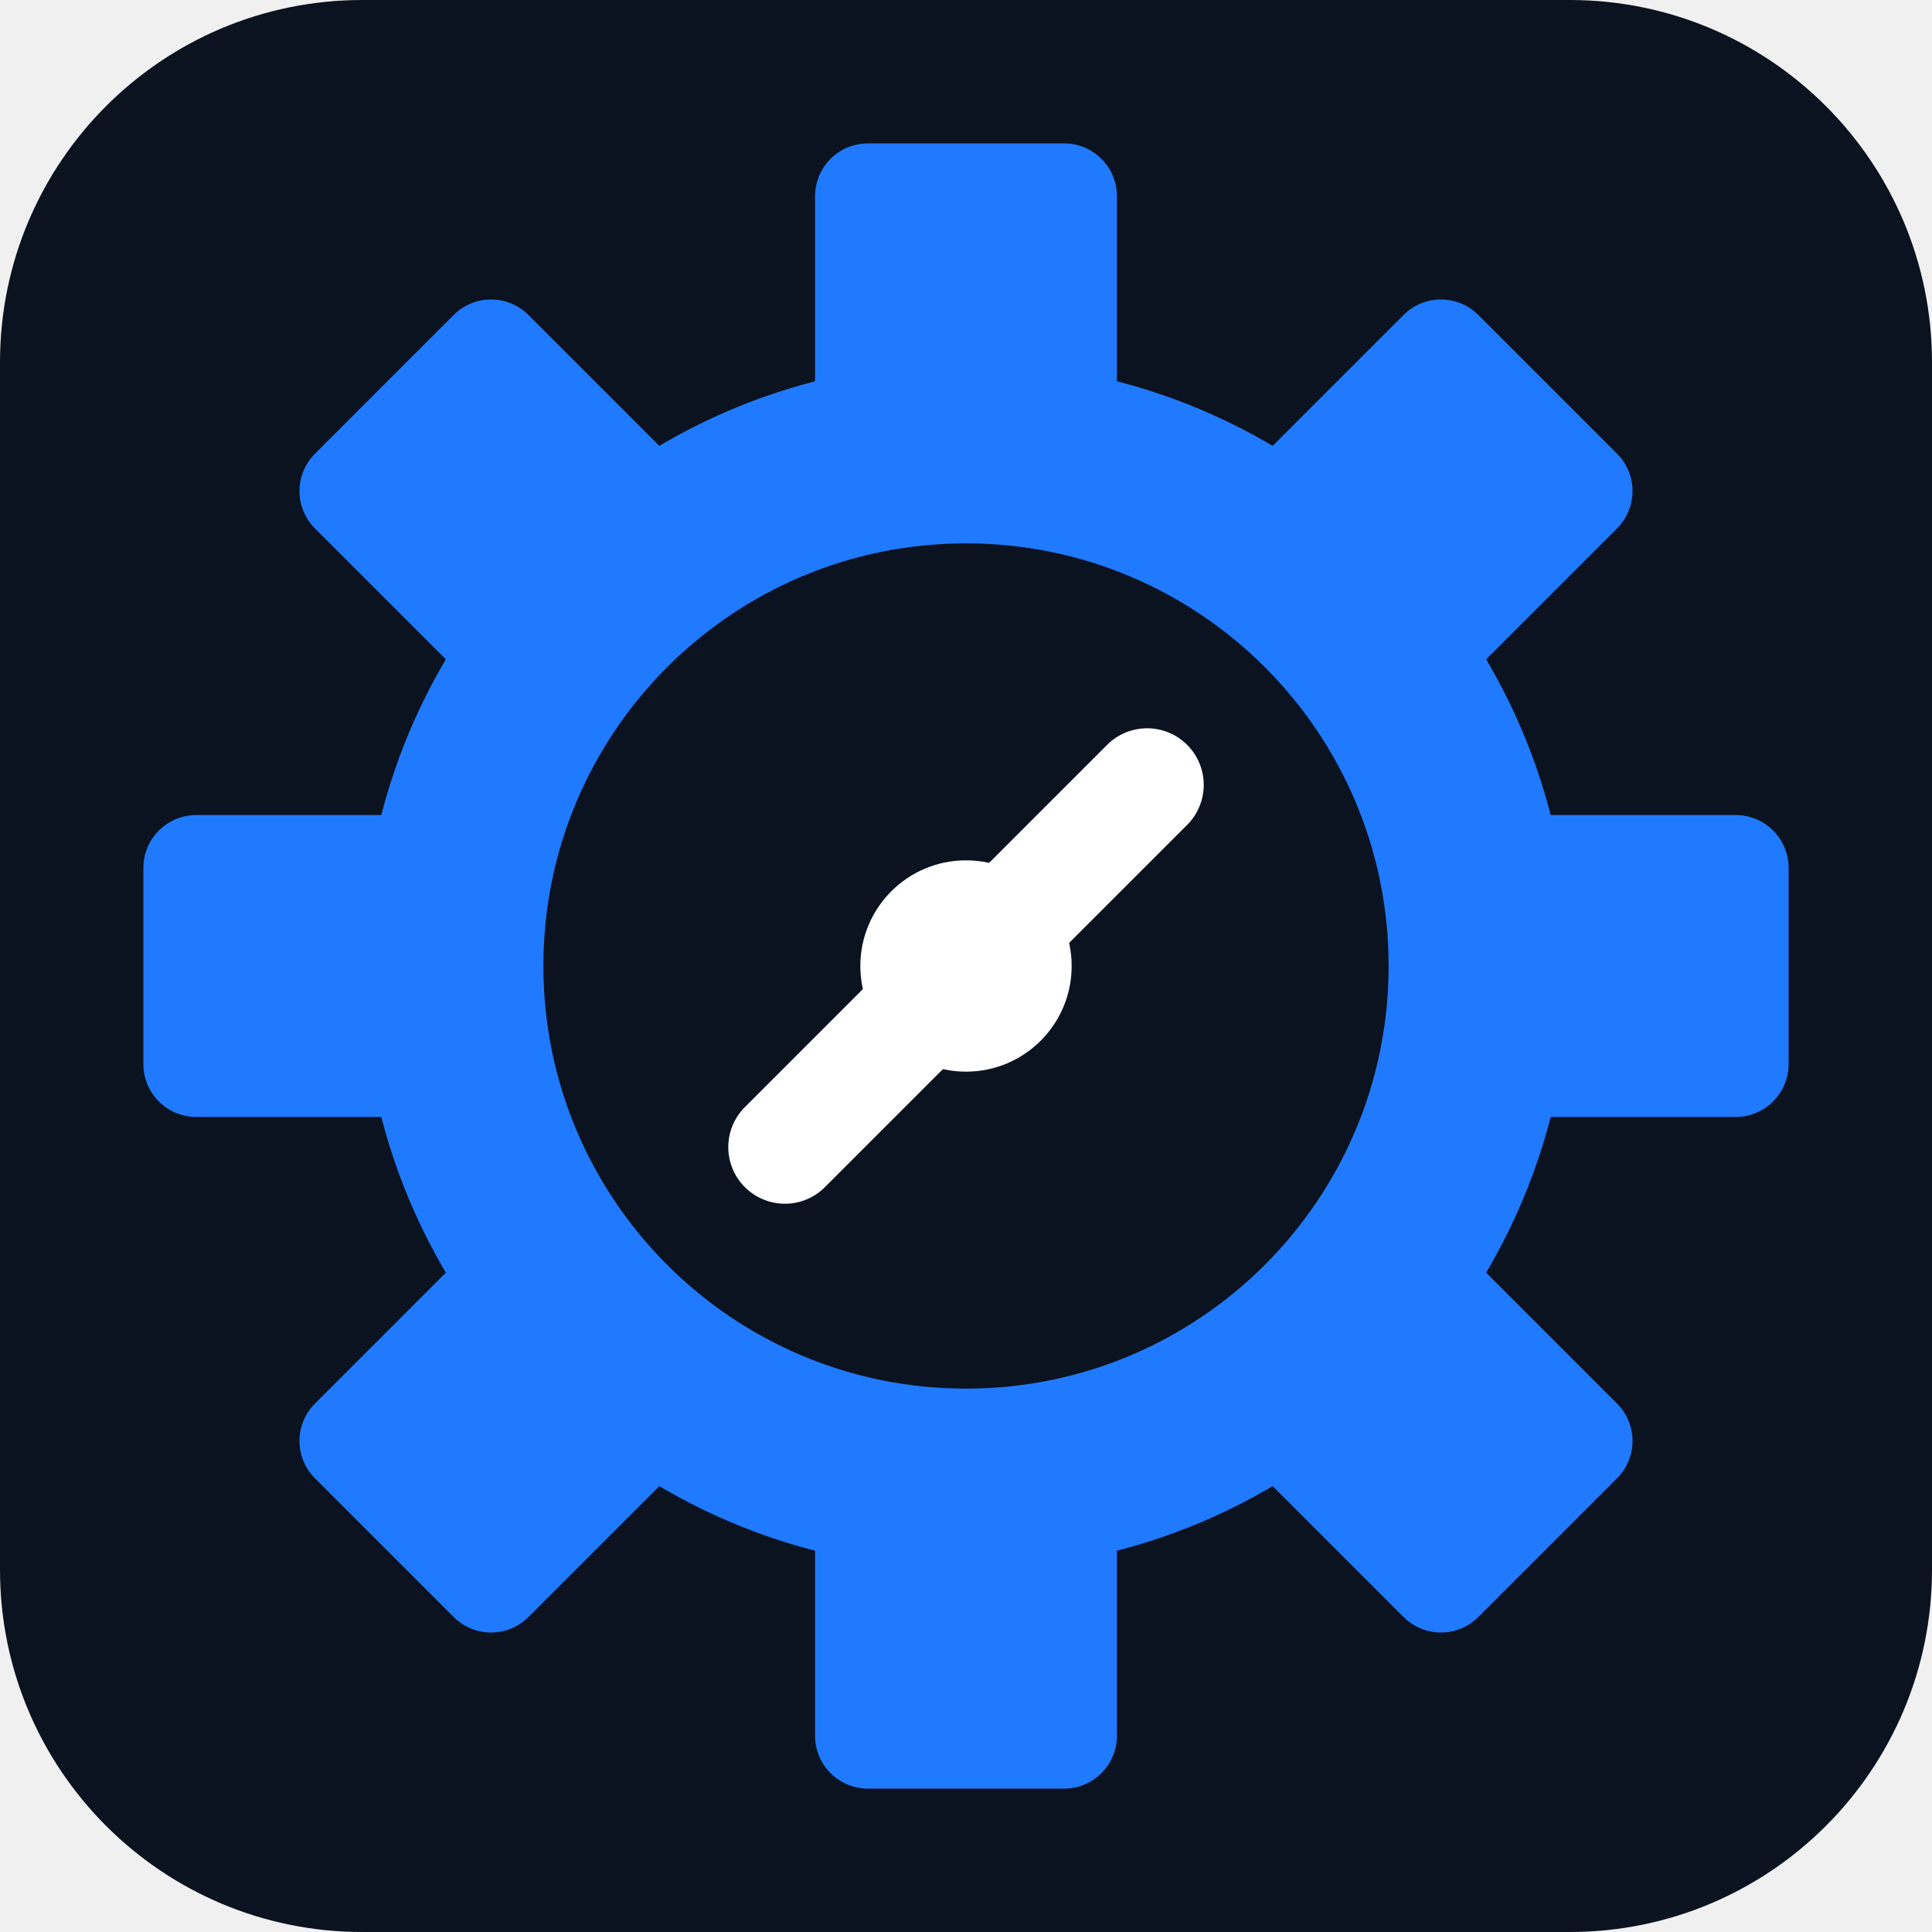
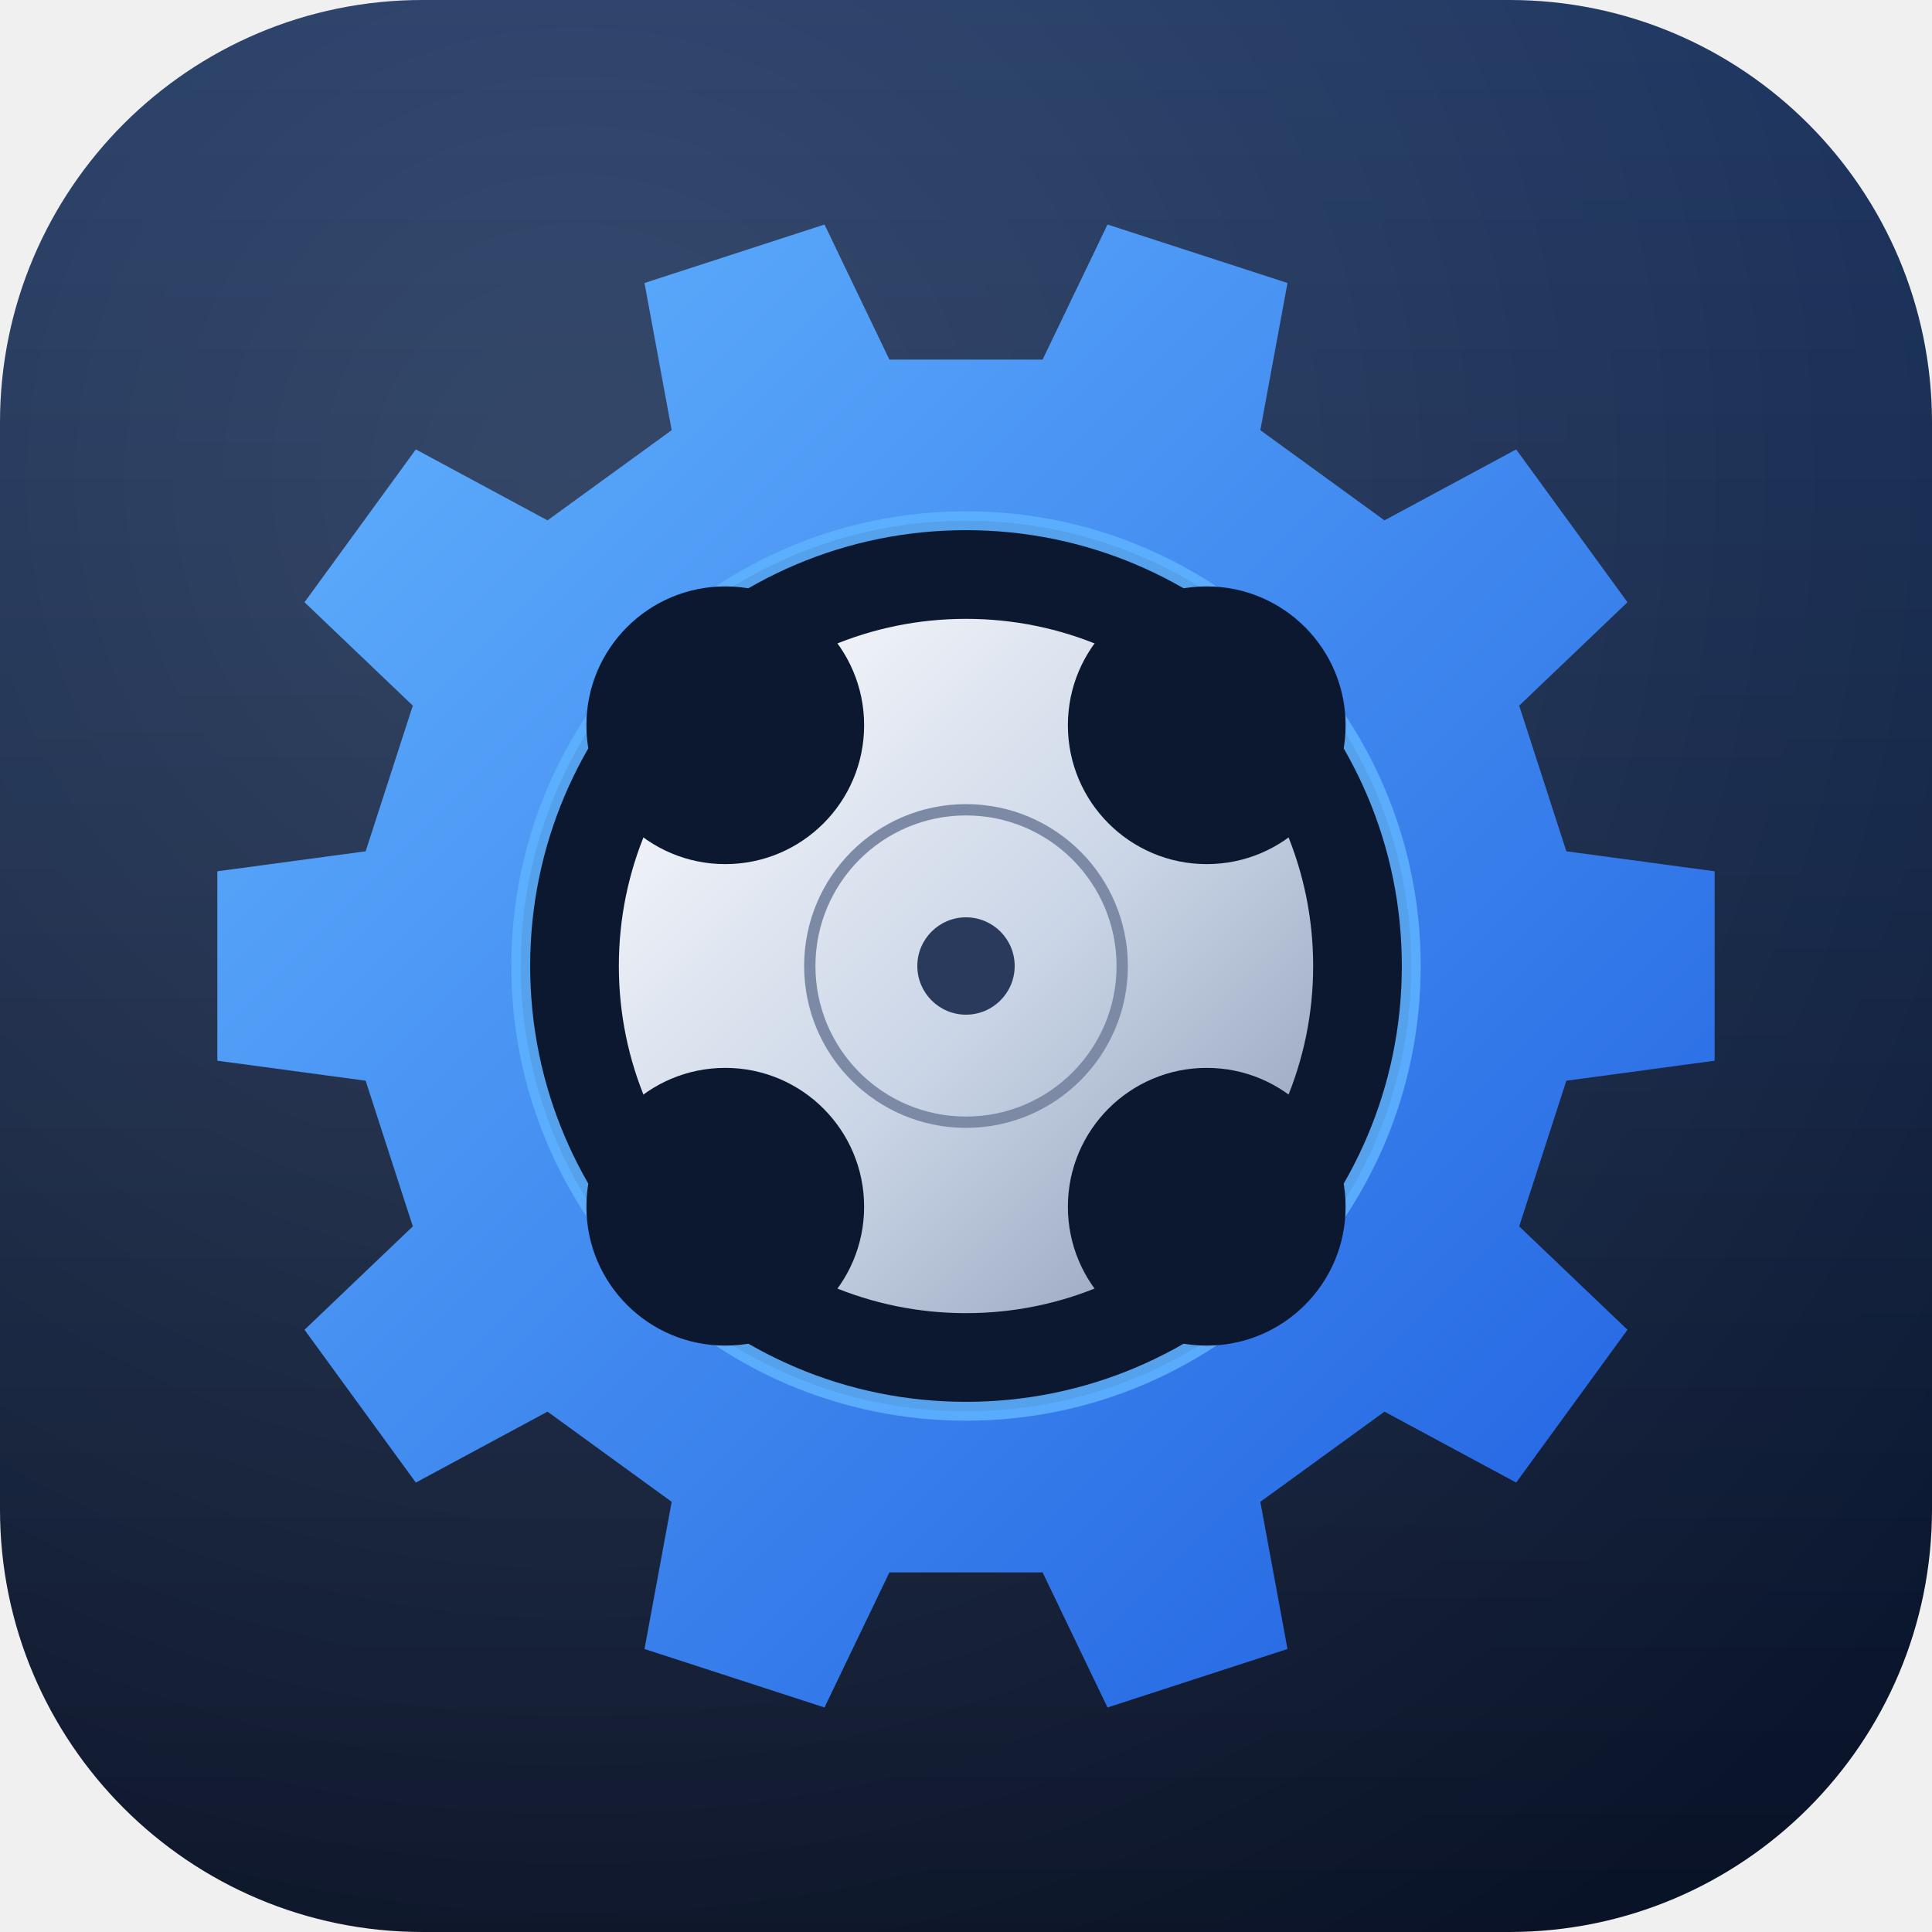
<svg xmlns="http://www.w3.org/2000/svg" viewBox="0 0 512 512">
-   <rect width="512" height="512" rx="96" fill="#0b1220" />
-   <g transform="translate(256 256)">
-     <g fill="#1f7aff">
-       <rect x="-40" y="-218" width="80" height="80" rx="14" />
-       <rect x="-40" y="-218" width="80" height="80" rx="14" transform="rotate(45)" />
-       <rect x="-40" y="-218" width="80" height="80" rx="14" transform="rotate(90)" />
-       <rect x="-40" y="-218" width="80" height="80" rx="14" transform="rotate(135)" />
-       <rect x="-40" y="-218" width="80" height="80" rx="14" transform="rotate(180)" />
-       <rect x="-40" y="-218" width="80" height="80" rx="14" transform="rotate(225)" />
-       <rect x="-40" y="-218" width="80" height="80" rx="14" transform="rotate(270)" />
-       <rect x="-40" y="-218" width="80" height="80" rx="14" transform="rotate(315)" />
-     </g>
-     <circle r="160" fill="#1f7aff" />
-     <circle r="112" fill="#0b1220" />
-     <path d="M-48 48L48 -48" stroke="#fff" stroke-width="30" stroke-linecap="round" />
-     <circle r="28" fill="#fff" />
-   </g>
+   <defs>
+     <linearGradient id="gg" x1="0" y1="0" x2="1" y2="1">
+       <stop offset="0" stop-color="#63b4ff" />
+       <stop offset="1" stop-color="#1f5fe0" />
+     </linearGradient>
+     <linearGradient id="ac" x1="0" y1="0" x2="1" y2="1">
+       <stop offset="0" stop-color="#ffffff" />
+       <stop offset=".55" stop-color="#c9d4e6" />
+       <stop offset="1" stop-color="#8a98b2" />
+     </linearGradient>
+     <linearGradient id="bg" x1="0" y1="0" x2="0" y2="1">
+       <stop offset="0" stop-color="#17305c" />
+       <stop offset="1" stop-color="#091226" />
+     </linearGradient>
+     <radialGradient id="lu" cx=".3" cy=".25" r=".9">
+       <stop offset="0" stop-color="#fff" stop-opacity=".14" />
+       <stop offset="1" stop-color="#fff" stop-opacity="0" />
+     </radialGradient>
+   </defs>
+   <rect width="512" height="512" rx="112" fill="url(#bg)" />
+   <rect width="512" height="512" rx="112" fill="url(#lu)" />
+   <path d="M415.1,225.6 L454.4,230.9 L454.4,281.1 L415.1,286.4 L402.6,325.0 L431.3,352.4 L401.8,392.9 L366.9,374.1 L334.0,398.0 L341.2,437.0 L293.5,452.5 L276.3,416.7 L235.7,416.7 L218.5,452.5 L170.8,437.0 L178.0,398.0 L145.1,374.1 L110.2,392.9 L80.7,352.4 L109.4,325.0 L96.9,286.4 L57.6,281.1 L57.6,230.9 L96.9,225.6 L109.4,187.0 L80.7,159.6 L110.2,119.1 L145.1,137.9 L178.0,114.0 L170.8,75.0 L218.5,59.5 L235.7,95.3 L276.3,95.3 L293.5,59.5 L341.2,75.0 L334.0,114.0 L366.9,137.9 L401.8,119.1 L431.3,159.6 L402.6,187.0 Z" fill="url(#gg)" />
+   <circle cx="256" cy="256" r="118.0" fill="#0b1830" />
+   <circle cx="256" cy="256" r="118.0" fill="none" stroke="#5db0ff" stroke-width="5.0" opacity=".9" />
+   <circle cx="256.0" cy="256.0" r="92.0" fill="url(#ac)" />
+   <circle cx="319.8" cy="319.8" r="36.8" fill="#0b1830" />
+   <circle cx="192.2" cy="319.8" r="36.8" fill="#0b1830" />
+   <circle cx="192.2" cy="192.2" r="36.8" fill="#0b1830" />
+   <circle cx="319.8" cy="192.2" r="36.8" fill="#0b1830" />
+   <circle cx="256" cy="256" r="41.4" fill="none" stroke="#7d8aa6" stroke-width="3.0" />
+   <circle cx="256" cy="256" r="12.9" fill="#2a3a5c" />
</svg>
